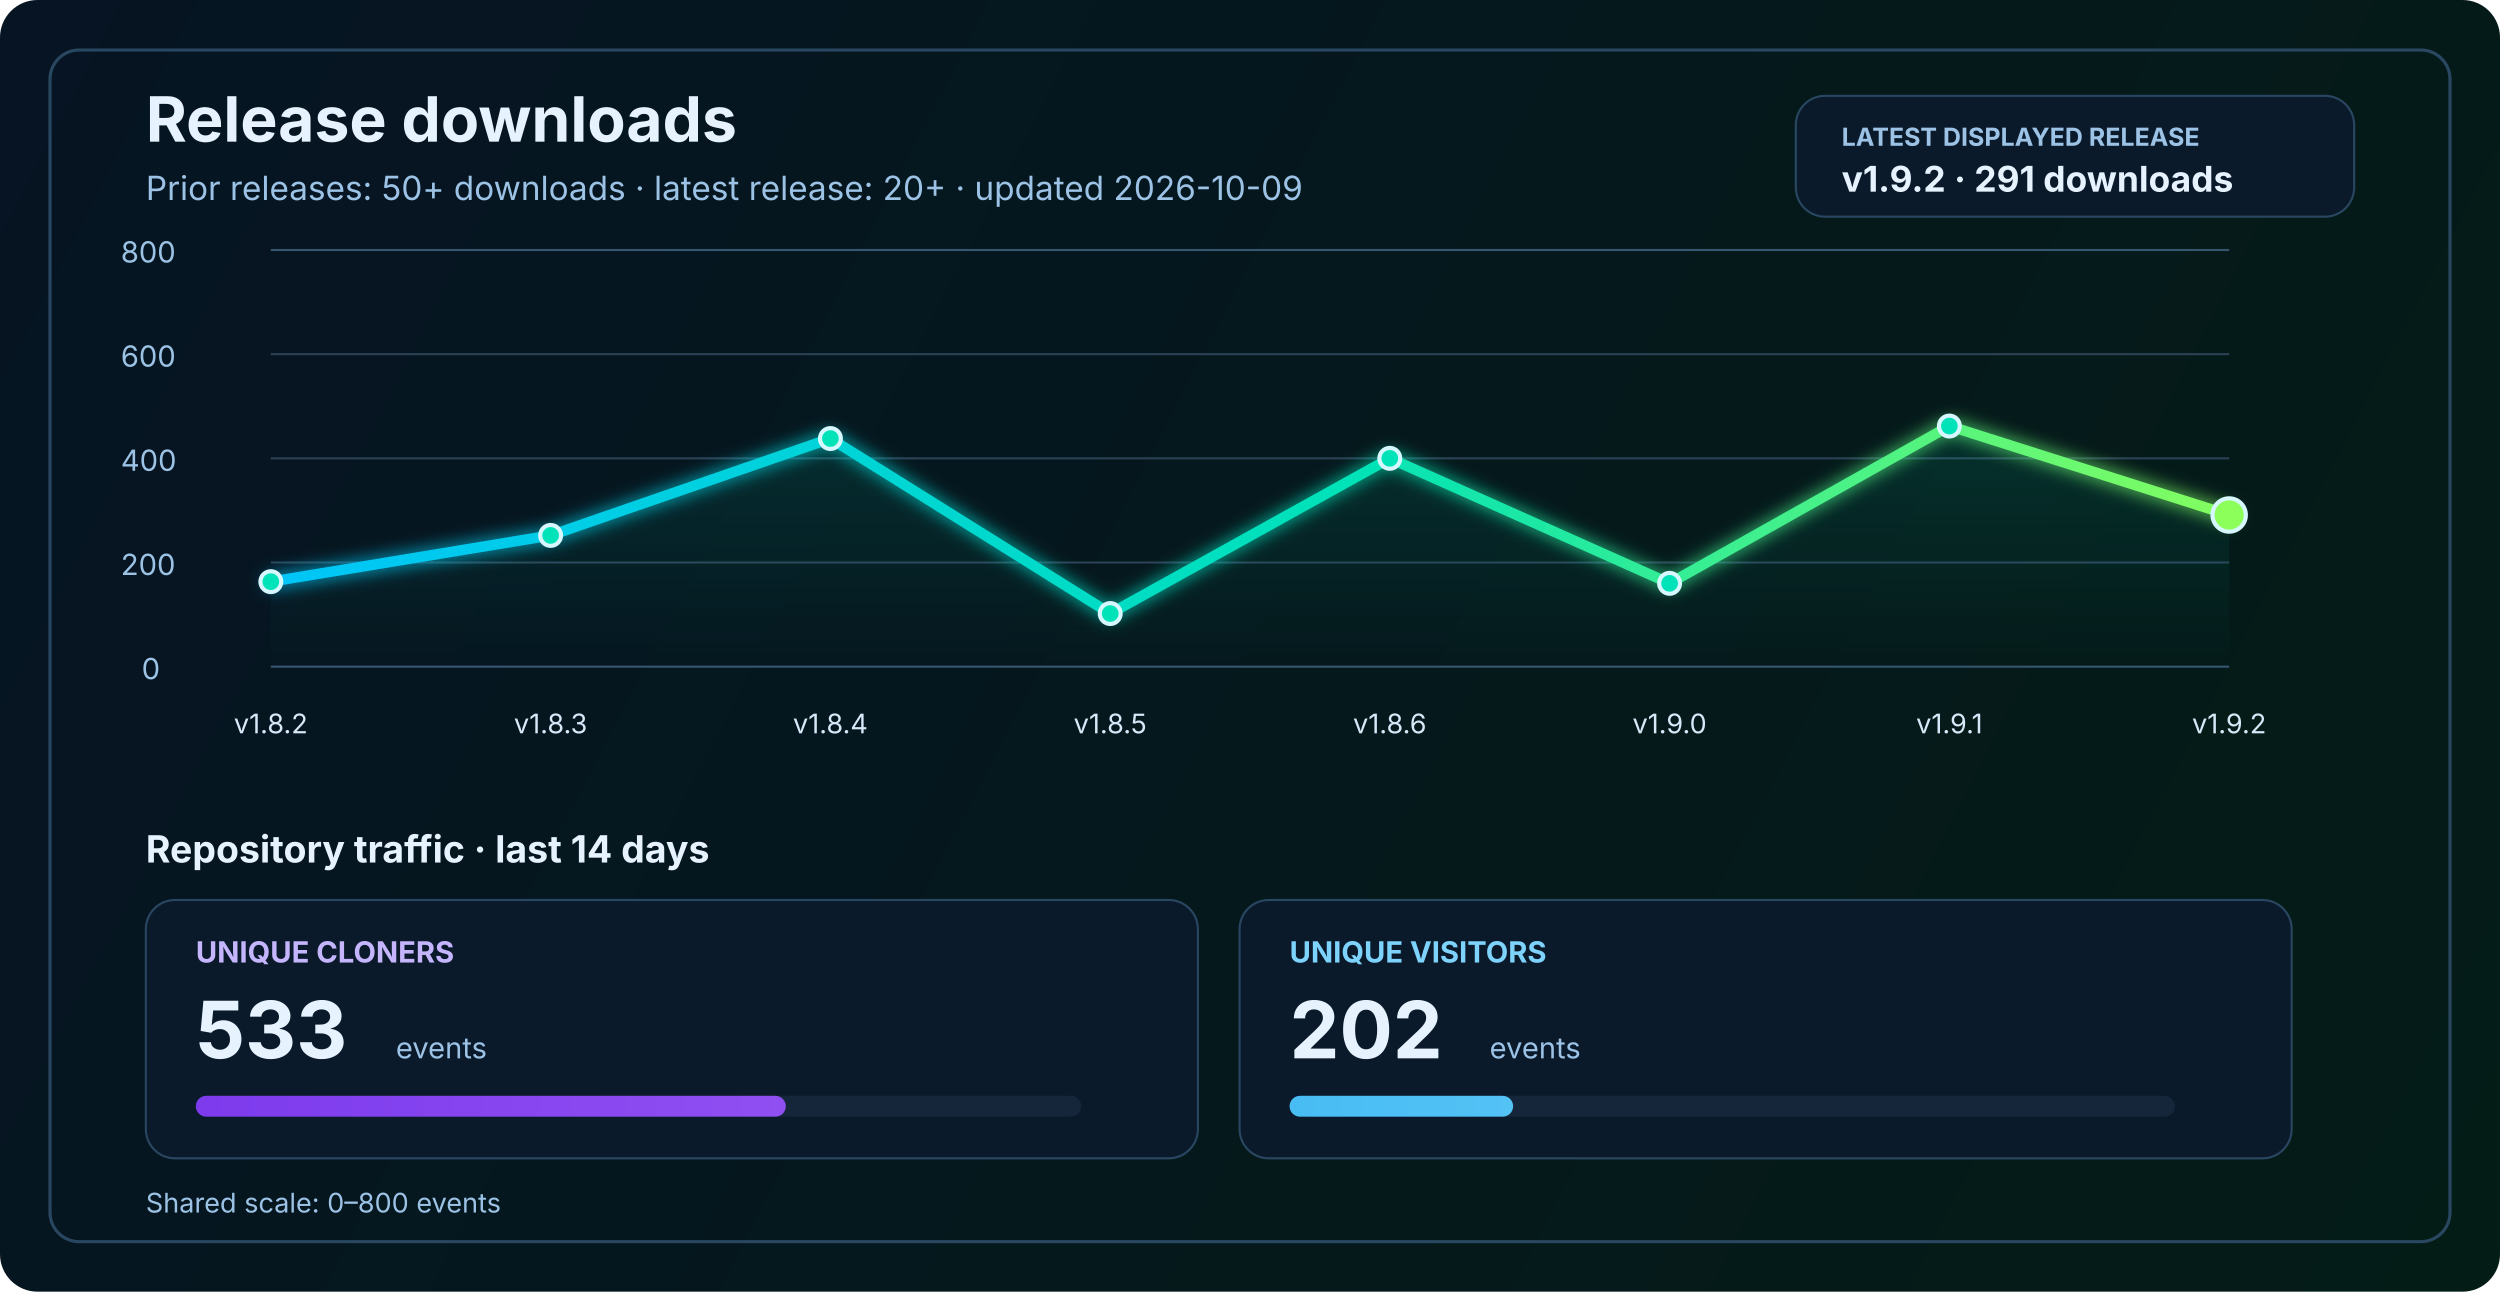
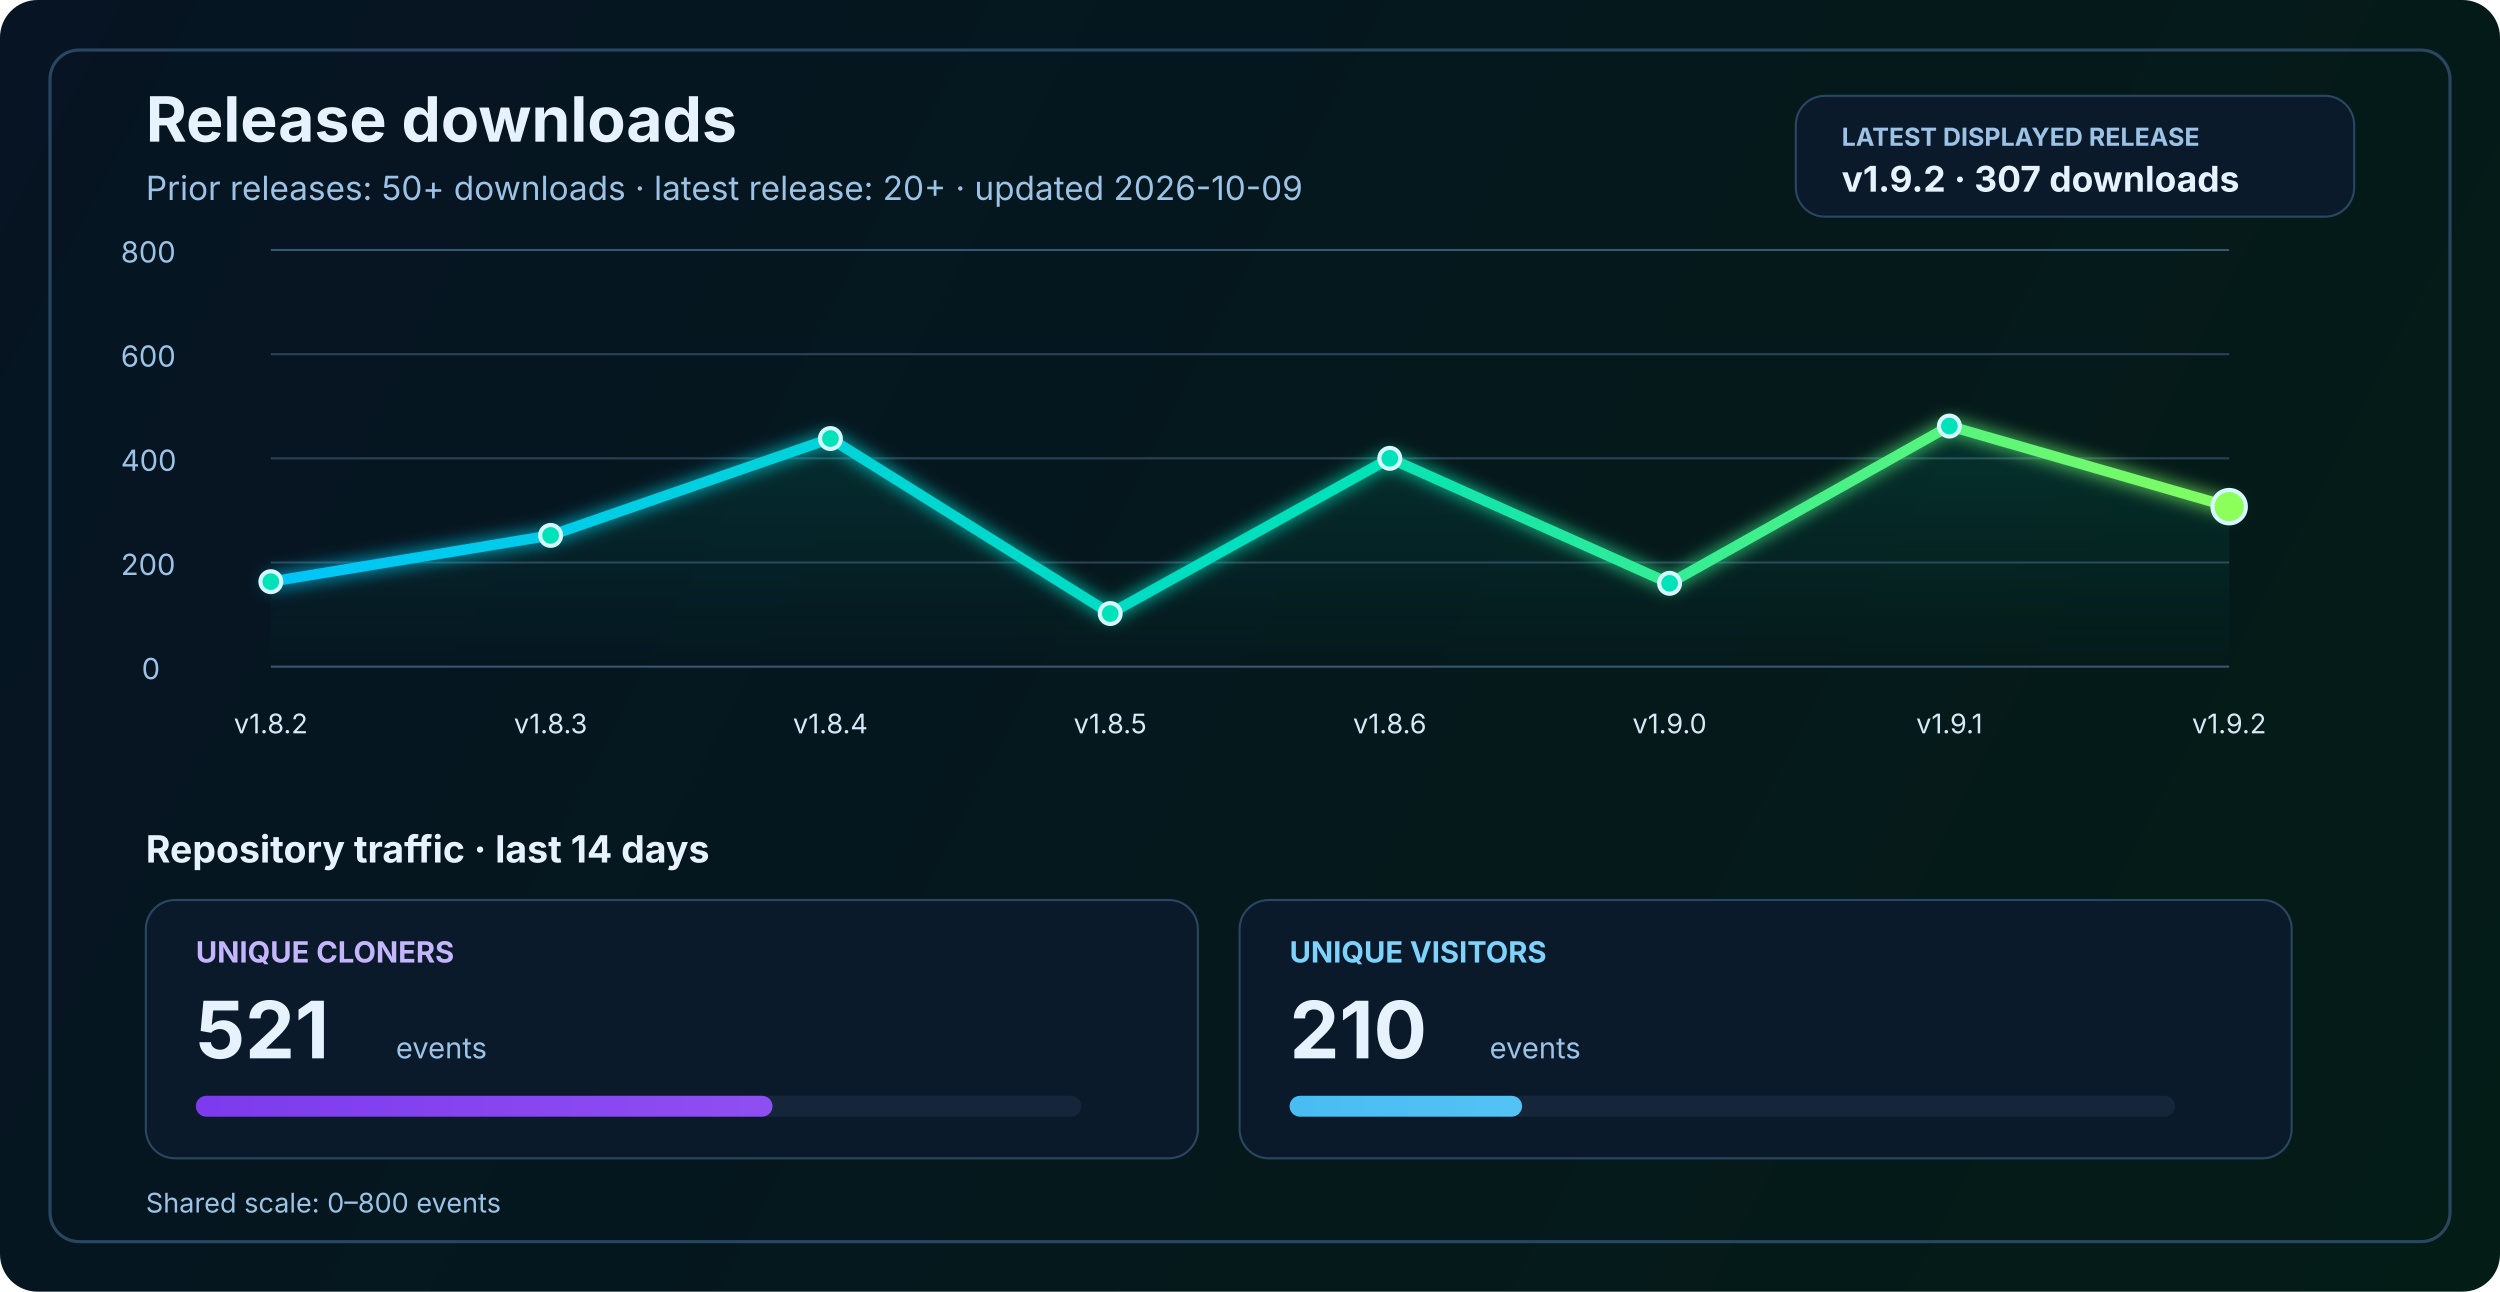
<svg xmlns="http://www.w3.org/2000/svg" width="1200" height="620" viewBox="0 0 1200 620" fill="none" role="img" aria-labelledby="title desc">
  <defs>
    <linearGradient id="bg" x1="0" y1="0" x2="1200" y2="620" gradientUnits="userSpaceOnUse">
      <stop stop-color="#061423" />
      <stop offset="1" stop-color="#041C16" />
    </linearGradient>
    <linearGradient id="line" x1="130" y1="86" x2="1070" y2="340" gradientUnits="userSpaceOnUse">
      <stop stop-color="#00C2FF" />
      <stop offset="0.55" stop-color="#00E2B8" />
      <stop offset="1" stop-color="#8CFF5A" />
    </linearGradient>
    <linearGradient id="area" x1="0" y1="120" x2="0" y2="320" gradientUnits="userSpaceOnUse">
      <stop stop-color="#00E2B8" stop-opacity="0.20" />
      <stop offset="1" stop-color="#00E2B8" stop-opacity="0" />
    </linearGradient>
    <linearGradient id="cloneFill" x1="86" y1="450" x2="1110" y2="450" gradientUnits="userSpaceOnUse">
      <stop stop-color="#7C3AED" />
      <stop offset="1" stop-color="#C084FC" />
    </linearGradient>
    <linearGradient id="viewFill" x1="86" y1="482" x2="1110" y2="482" gradientUnits="userSpaceOnUse">
      <stop stop-color="#0EA5E9" />
      <stop offset="1" stop-color="#7DD3FC" />
    </linearGradient>
    <filter id="glow" x="-50%" y="-50%" width="200%" height="200%">
      <feGaussianBlur stdDeviation="4" result="blur" />
      <feMerge>
        <feMergeNode in="blur" />
        <feMergeNode in="SourceGraphic" />
      </feMerge>
    </filter>
  </defs>
  <rect width="1200" height="620" rx="18" fill="url(#bg)" />
  <rect x="24" y="24" width="1152" height="572" rx="14" stroke="#2A4762" stroke-width="1.5" />
  <text x="70" y="68" fill="#E6F3FF" font-size="30" font-family="SF Pro Display, -apple-system, BlinkMacSystemFont, Segoe UI, sans-serif" font-weight="700">Release downloads</text>
  <text x="70" y="96" fill="#9CC3E6" font-size="16" font-family="SF Pro Text, -apple-system, BlinkMacSystemFont, Segoe UI, sans-serif">Prior releases: 50+ downloads · latest release: 20+ · updated 2026-10-09</text>
  <rect x="862" y="46" width="268" height="58" rx="14" fill="#0A1A2B" stroke="#2A4762" stroke-width="1" />
  <text x="884" y="70" fill="#9CC3E6" font-size="12" font-family="SF Pro Text, -apple-system, BlinkMacSystemFont, Segoe UI, sans-serif" font-weight="700">LATEST DISPLAYED RELEASE</text>
-   <text x="884" y="92" fill="#E6F3FF" font-size="17" font-family="SF Pro Text, -apple-system, BlinkMacSystemFont, Segoe UI, sans-serif" font-weight="700">v1.9.2 · 291 downloads</text>
+   <text x="884" y="92" fill="#E6F3FF" font-size="17" font-family="SF Pro Text, -apple-system, BlinkMacSystemFont, Segoe UI, sans-serif" font-weight="700">v1.9.2 · 307 downloads</text>
  <line x1="130" y1="320.0" x2="1070" y2="320.0" stroke="#37566F" stroke-width="1" />
  <line x1="130" y1="270.0" x2="1070" y2="270.0" stroke="#2B4255" stroke-width="1" />
  <line x1="130" y1="220.0" x2="1070" y2="220.0" stroke="#2B4255" stroke-width="1" />
  <line x1="130" y1="170.0" x2="1070" y2="170.0" stroke="#2B4255" stroke-width="1" />
  <line x1="130" y1="120.0" x2="1070" y2="120.0" stroke="#37566F" stroke-width="1" />
  <text x="68" y="326.0" fill="#9CC3E6" font-size="14" font-family="SF Pro Text, -apple-system, BlinkMacSystemFont, Segoe UI, sans-serif">0</text>
  <text x="58" y="276.0" fill="#9CC3E6" font-size="14" font-family="SF Pro Text, -apple-system, BlinkMacSystemFont, Segoe UI, sans-serif">200</text>
  <text x="58" y="226.0" fill="#9CC3E6" font-size="14" font-family="SF Pro Text, -apple-system, BlinkMacSystemFont, Segoe UI, sans-serif">400</text>
  <text x="58" y="176.0" fill="#9CC3E6" font-size="14" font-family="SF Pro Text, -apple-system, BlinkMacSystemFont, Segoe UI, sans-serif">600</text>
  <text x="58" y="126.0" fill="#9CC3E6" font-size="14" font-family="SF Pro Text, -apple-system, BlinkMacSystemFont, Segoe UI, sans-serif">800</text>
-   <path d="M 130.0 279.2 L 264.3 257.0 L 398.6 210.5 L 532.9 294.5 L 667.1 220.0 L 801.4 280.0 L 935.7 204.5 L 1070.0 247.2 L 1070 320 L 130 320 Z" fill="url(#area)" />
-   <polyline points="130.0,279.2 264.3,257.0 398.6,210.5 532.9,294.5 667.1,220.0 801.4,280.0 935.7,204.5 1070.0,247.2" fill="none" stroke="url(#line)" stroke-width="5" stroke-linecap="round" stroke-linejoin="round" filter="url(#glow)" />
+   <path d="M 130.0 279.2 L 264.3 257.0 L 398.6 210.5 L 532.9 294.5 L 667.1 220.0 L 801.4 280.0 L 935.7 204.5 L 1070.0 243.2 L 1070 320 L 130 320 Z" fill="url(#area)" />
+   <polyline points="130.0,279.2 264.3,257.0 398.6,210.5 532.9,294.5 667.1,220.0 801.4,280.0 935.7,204.5 1070.0,243.2" fill="none" stroke="url(#line)" stroke-width="5" stroke-linecap="round" stroke-linejoin="round" filter="url(#glow)" />
  <circle cx="130.0" cy="279.2" r="5" fill="#00E2B8" stroke="#D7F7FF" stroke-width="2" />
  <circle cx="264.3" cy="257.0" r="5" fill="#00E2B8" stroke="#D7F7FF" stroke-width="2" />
  <circle cx="398.6" cy="210.5" r="5" fill="#00E2B8" stroke="#D7F7FF" stroke-width="2" />
  <circle cx="532.9" cy="294.5" r="5" fill="#00E2B8" stroke="#D7F7FF" stroke-width="2" />
  <circle cx="667.1" cy="220.0" r="5" fill="#00E2B8" stroke="#D7F7FF" stroke-width="2" />
  <circle cx="801.4" cy="280.0" r="5" fill="#00E2B8" stroke="#D7F7FF" stroke-width="2" />
  <circle cx="935.7" cy="204.5" r="5" fill="#00E2B8" stroke="#D7F7FF" stroke-width="2" />
-   <circle cx="1070.0" cy="247.2" r="8" fill="#8CFF5A" stroke="#D7F7FF" stroke-width="2" />
+   <circle cx="1070.0" cy="243.2" r="8" fill="#8CFF5A" stroke="#D7F7FF" stroke-width="2" />
  <text x="130.0" y="352" text-anchor="middle" fill="#D7E8F8" font-size="13" font-family="SF Pro Text, -apple-system, BlinkMacSystemFont, Segoe UI, sans-serif">v1.8.2</text>
  <text x="264.3" y="352" text-anchor="middle" fill="#D7E8F8" font-size="13" font-family="SF Pro Text, -apple-system, BlinkMacSystemFont, Segoe UI, sans-serif">v1.8.3</text>
  <text x="398.6" y="352" text-anchor="middle" fill="#D7E8F8" font-size="13" font-family="SF Pro Text, -apple-system, BlinkMacSystemFont, Segoe UI, sans-serif">v1.8.4</text>
  <text x="532.9" y="352" text-anchor="middle" fill="#D7E8F8" font-size="13" font-family="SF Pro Text, -apple-system, BlinkMacSystemFont, Segoe UI, sans-serif">v1.8.5</text>
  <text x="667.1" y="352" text-anchor="middle" fill="#D7E8F8" font-size="13" font-family="SF Pro Text, -apple-system, BlinkMacSystemFont, Segoe UI, sans-serif">v1.8.6</text>
  <text x="801.4" y="352" text-anchor="middle" fill="#D7E8F8" font-size="13" font-family="SF Pro Text, -apple-system, BlinkMacSystemFont, Segoe UI, sans-serif">v1.9.0</text>
  <text x="935.7" y="352" text-anchor="middle" fill="#D7E8F8" font-size="13" font-family="SF Pro Text, -apple-system, BlinkMacSystemFont, Segoe UI, sans-serif">v1.9.1</text>
  <text x="1070.0" y="352" text-anchor="middle" fill="#D7E8F8" font-size="13" font-family="SF Pro Text, -apple-system, BlinkMacSystemFont, Segoe UI, sans-serif">v1.9.2</text>
  <text x="70" y="414" fill="#E6F3FF" font-size="18" font-family="SF Pro Text, -apple-system, BlinkMacSystemFont, Segoe UI, sans-serif" font-weight="700">Repository traffic · last 14 days</text>
  <rect x="70" y="432" width="505" height="124" rx="14" fill="#0A1A2B" stroke="#2A4762" stroke-width="1" />
  <text x="94" y="462" fill="#C4B5FD" font-size="14" font-family="SF Pro Text, -apple-system, BlinkMacSystemFont, Segoe UI, sans-serif" font-weight="700">UNIQUE CLONERS</text>
-   <text x="94" y="508" fill="#E6F3FF" font-size="38" font-family="SF Pro Display, -apple-system, BlinkMacSystemFont, Segoe UI, sans-serif" font-weight="700">533</text>
+   <text x="94" y="508" fill="#E6F3FF" font-size="38" font-family="SF Pro Display, -apple-system, BlinkMacSystemFont, Segoe UI, sans-serif" font-weight="700">521</text>
  <text x="190" y="508" fill="#9CC3E6" font-size="14" font-family="SF Pro Text, -apple-system, BlinkMacSystemFont, Segoe UI, sans-serif">events</text>
  <rect x="94" y="526" width="425" height="10" rx="5" fill="#15263A" />
-   <rect x="94" y="526" width="283.2" height="10" rx="5" fill="url(#cloneFill)" />
+   <rect x="94" y="526" width="276.8" height="10" rx="5" fill="url(#cloneFill)" />
  <rect x="595" y="432" width="505" height="124" rx="14" fill="#0A1A2B" stroke="#2A4762" stroke-width="1" />
  <text x="619" y="462" fill="#7DD3FC" font-size="14" font-family="SF Pro Text, -apple-system, BlinkMacSystemFont, Segoe UI, sans-serif" font-weight="700">UNIQUE VISITORS</text>
-   <text x="619" y="508" fill="#E6F3FF" font-size="38" font-family="SF Pro Display, -apple-system, BlinkMacSystemFont, Segoe UI, sans-serif" font-weight="700">202</text>
+   <text x="619" y="508" fill="#E6F3FF" font-size="38" font-family="SF Pro Display, -apple-system, BlinkMacSystemFont, Segoe UI, sans-serif" font-weight="700">210</text>
  <text x="715" y="508" fill="#9CC3E6" font-size="14" font-family="SF Pro Text, -apple-system, BlinkMacSystemFont, Segoe UI, sans-serif">events</text>
  <rect x="619" y="526" width="425" height="10" rx="5" fill="#15263A" />
-   <rect x="619" y="526" width="107.3" height="10" rx="5" fill="url(#viewFill)" />
+   <rect x="619" y="526" width="111.6" height="10" rx="5" fill="url(#viewFill)" />
  <text x="70" y="582" fill="#9CC3E6" font-size="13" font-family="SF Pro Text, -apple-system, BlinkMacSystemFont, Segoe UI, sans-serif">Shared scale: 0–800 events</text>
</svg>
